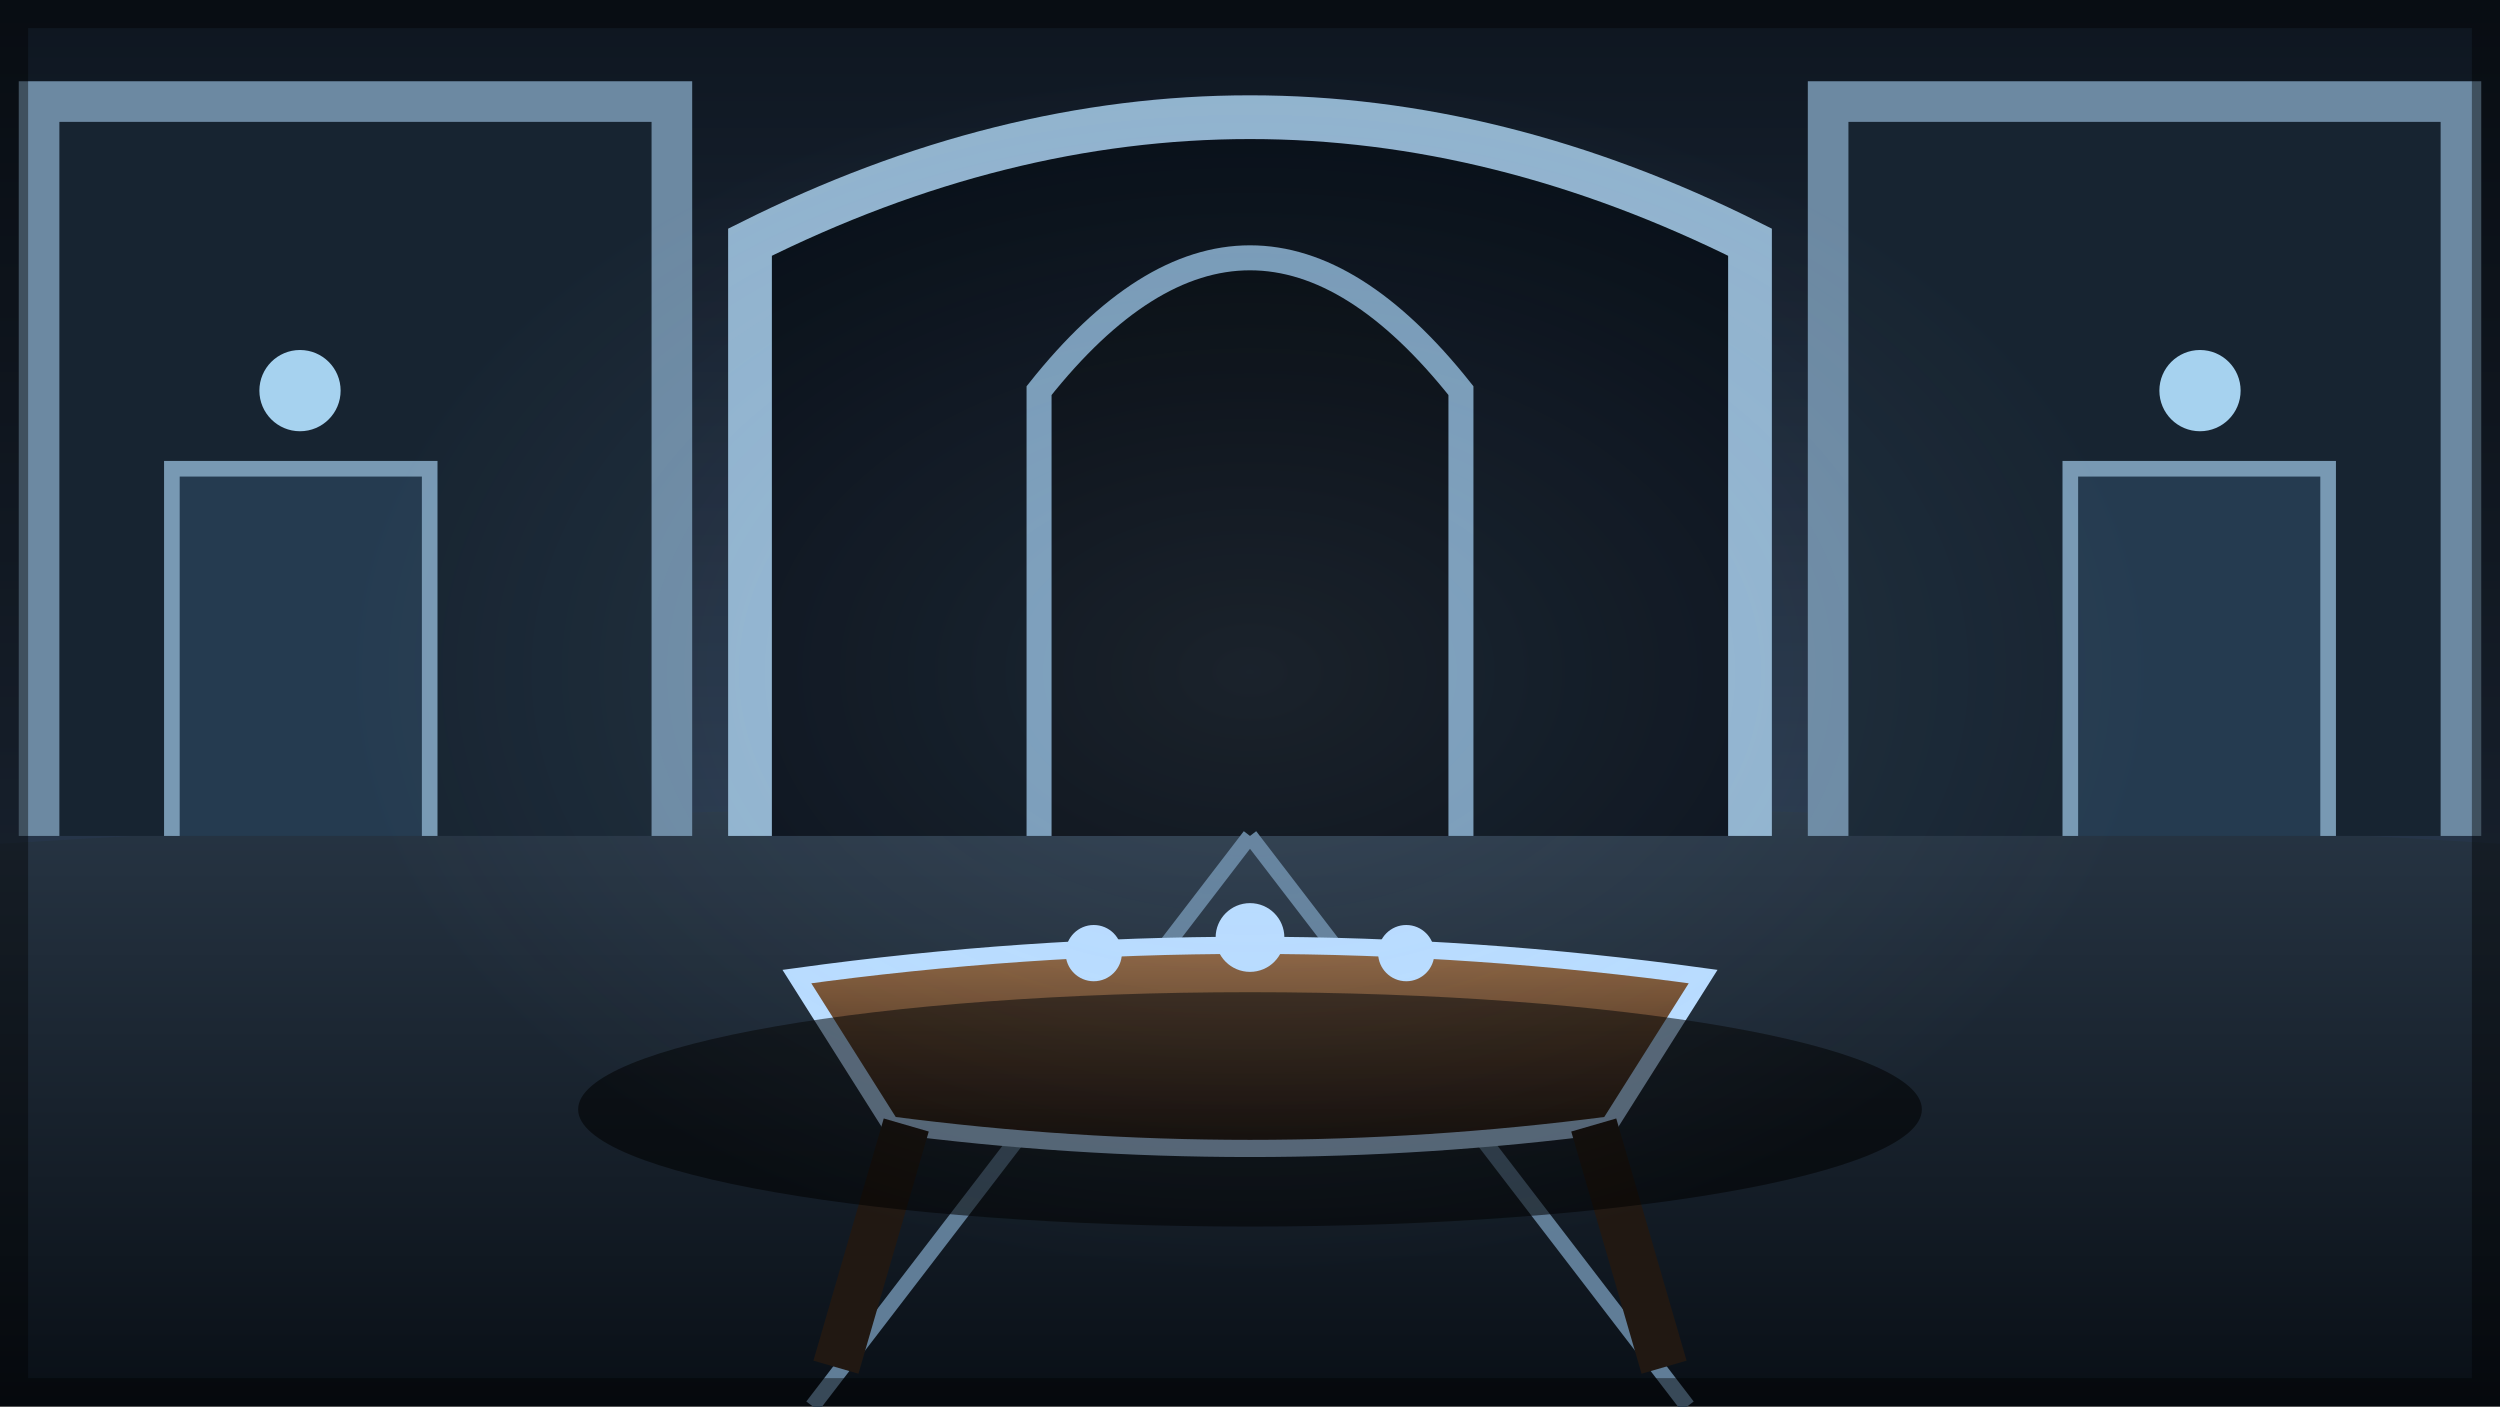
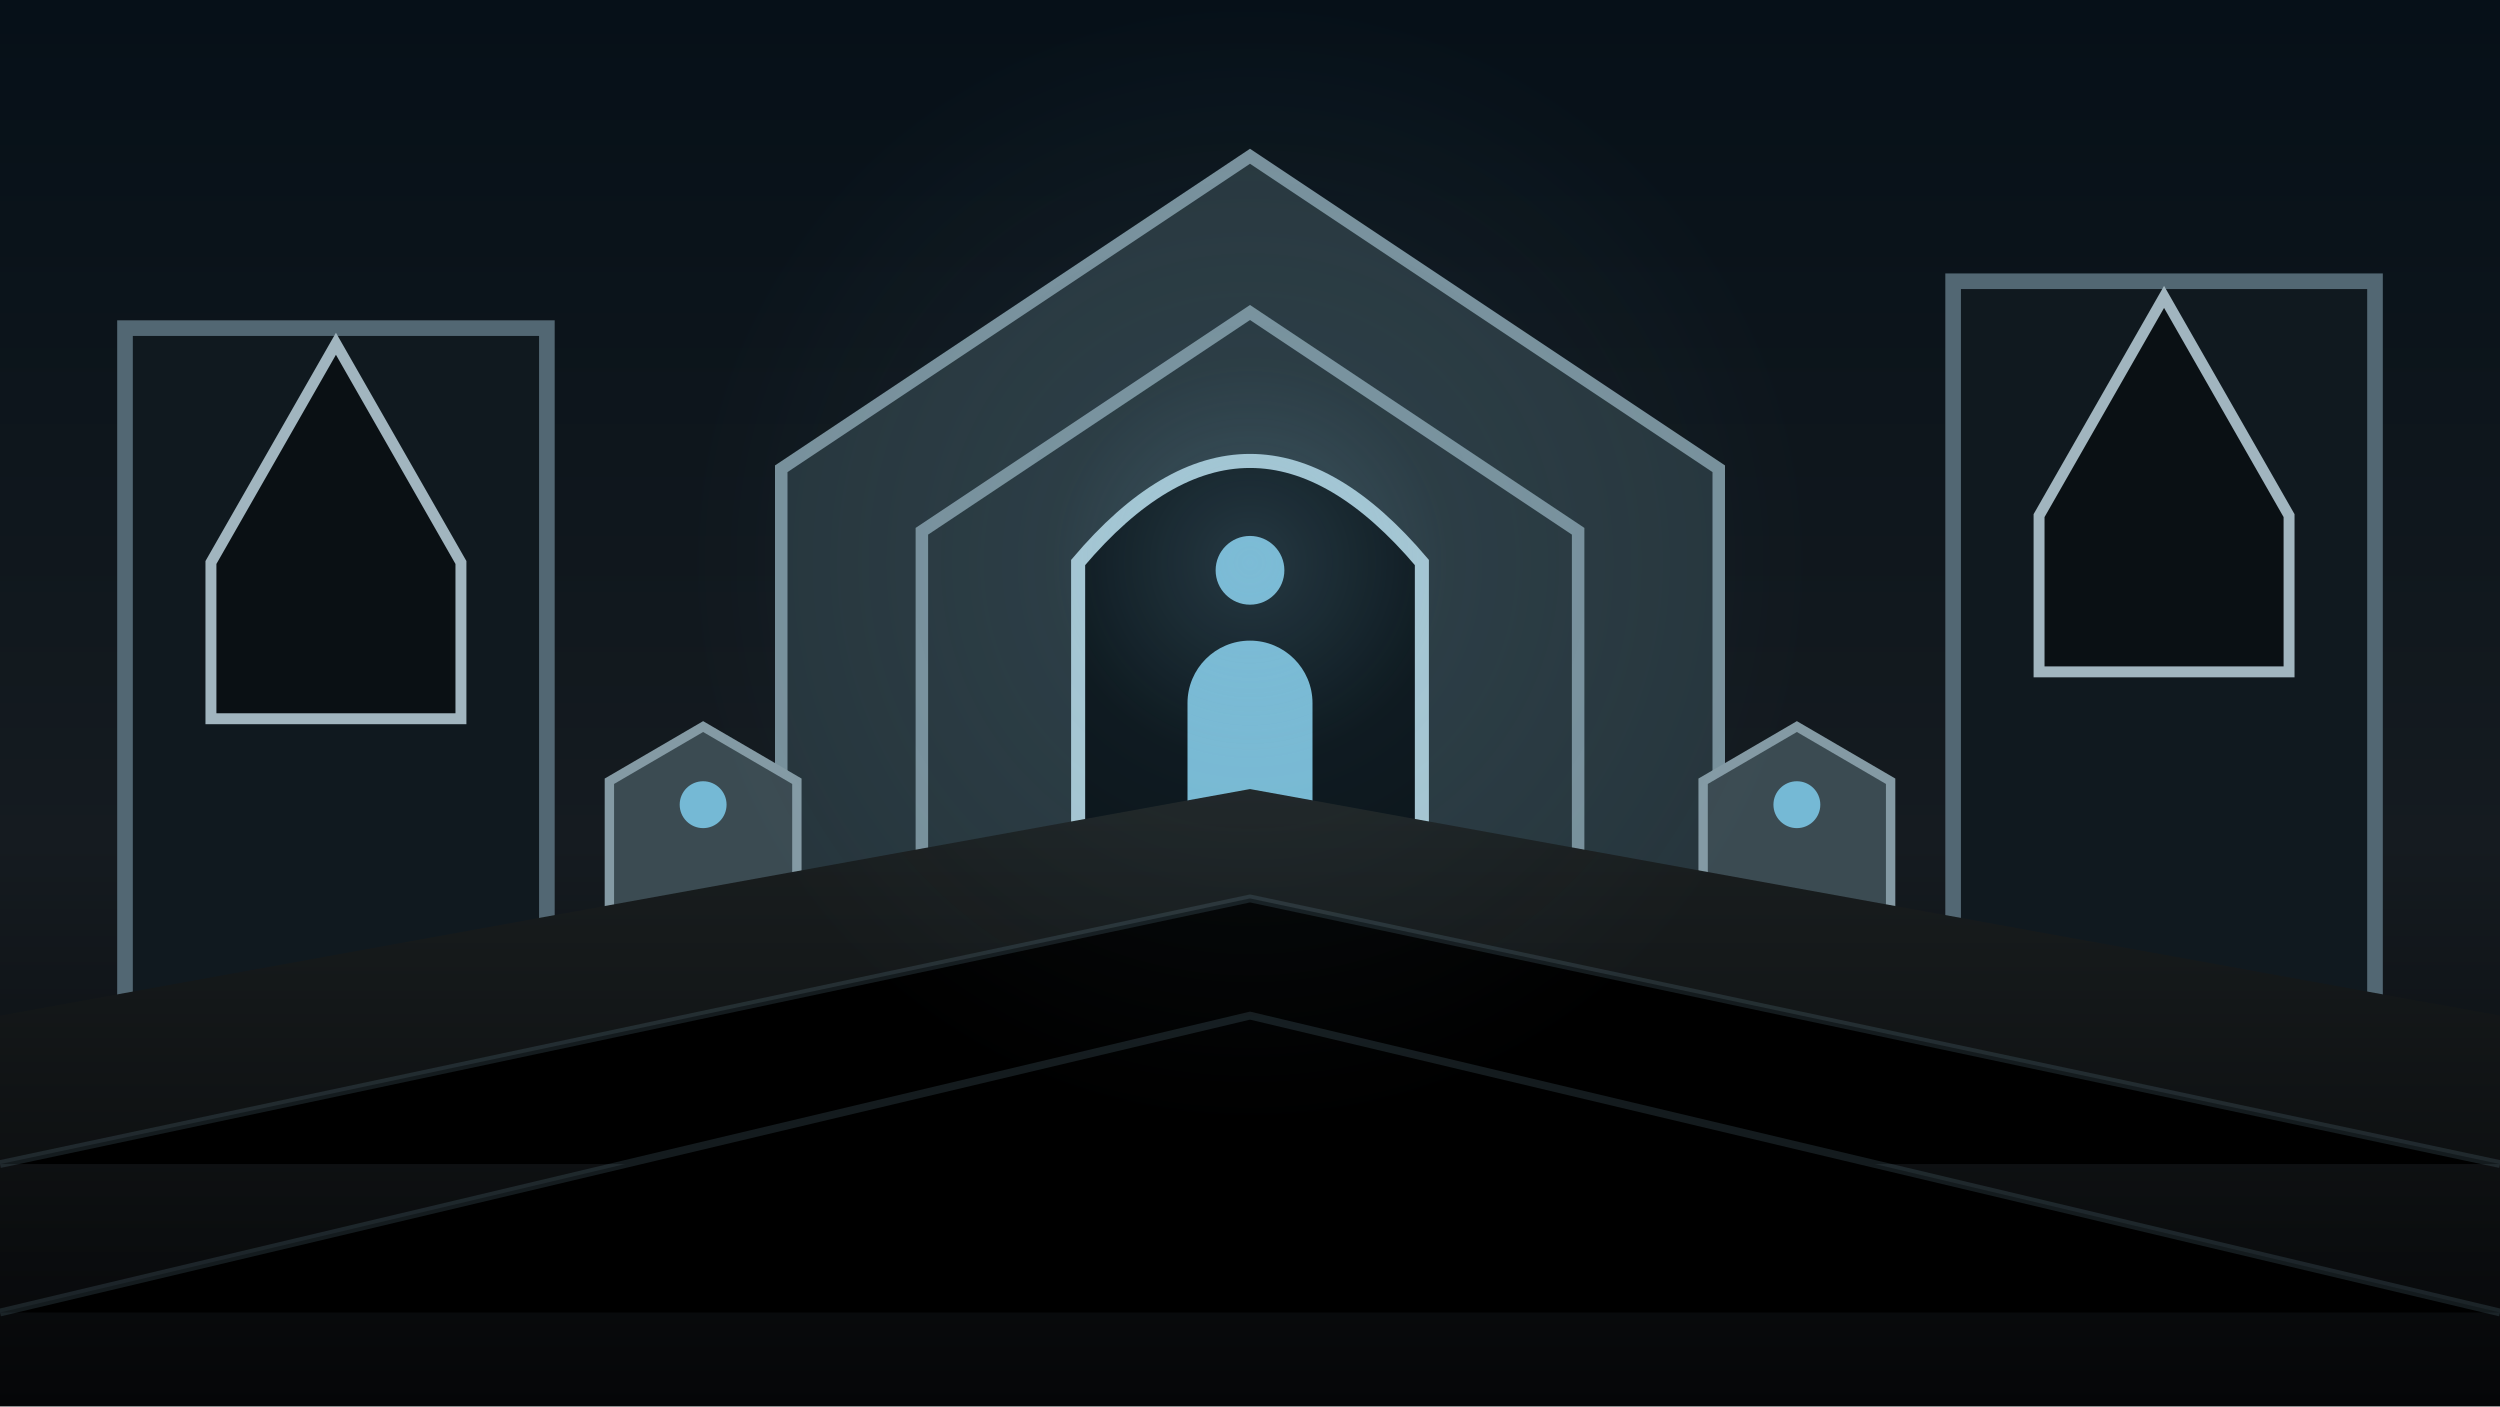
<svg xmlns="http://www.w3.org/2000/svg" viewBox="0 0 1600 900">
  <defs>
-     <linearGradient id="w" x2="0" y2="1">
-       <stop stop-color="#0e1620" />
-       <stop offset=".7" stop-color="#2a3a50" />
-       <stop offset="1" stop-color="#080b0d" />
+     <linearGradient id="bg" x2="0" y2="1">
+       <stop stop-color="#061018" />
+       <stop offset=".6" stop-color="#151b20" />
+       <stop offset="1" stop-color="#050608" />
    </linearGradient>
-     <linearGradient id="f" x2="0" y2="1">
-       <stop stop-color="#273544" />
-       <stop offset="1" stop-color="#090f16" />
+     <linearGradient id="floor" x2="0" y2="1">
+       <stop stop-color="#1b2021" />
+       <stop offset="1" stop-color="#050608" />
    </linearGradient>
-     <linearGradient id="m" x2="0" y2="1">
-       <stop stop-color="#8d613b" />
-       <stop offset="1" stop-color="#24160f" />
+     <linearGradient id="mat" x2="0" y2="1">
+       <stop stop-color="#493728" />
+       <stop offset=".5" stop-color="#1d1714" />
+       <stop offset="1" stop-color="#09090a" />
    </linearGradient>
-     <radialGradient id="g">
-       <stop stop-color="#b9dcff" stop-opacity=".55" />
-       <stop offset="1" stop-color="#b9dcff" stop-opacity="0" />
+     <radialGradient id="light">
+       <stop stop-color="#8bc4df" stop-opacity=".75" />
+       <stop offset=".35" stop-color="#8bc4df" stop-opacity=".2" />
+       <stop offset="1" stop-color="#8bc4df" stop-opacity="0" />
    </radialGradient>
+     <filter id="blur">
+       <feGaussianBlur stdDeviation="14" />
+     </filter>
+     <filter id="soft">
+       <feGaussianBlur stdDeviation="4" />
+     </filter>
+     <pattern id="plank" width="160" height="52" patternUnits="userSpaceOnUse">
+       <path d="M0 50H160" stroke="#c29b68" stroke-opacity=".12" stroke-width="5" />
+       <path d="M20 8C60 0 100 16 150 7" fill="none" stroke="#d5aa73" stroke-opacity=".07" stroke-width="3" />
+     </pattern>
  </defs>
-   <rect width="1600" height="900" fill="url(#w)" />
-   <path d="M0 540Q800 490 1600 540V900H0Z" fill="url(#f)" />
-   <path d="M25 535V65H430V535M1170 535V65H1575V535" fill="#172431" stroke="#6c89a2" stroke-width="26" />
-   <path d="M480 535V155Q800 -5 1120 155V535" fill="#070e17" stroke="#91b3ce" stroke-width="28" />
-   <path d="M665 535V250Q800 80 935 250V535" fill="#04090f" stroke="#789ab6" stroke-width="16" />
-   <g fill="#253b50" stroke="#7899b3" stroke-width="10">
-     <path d="M110 535V300H275V535M1325 535V300H1490V535" />
+   <rect width="1600" height="900" fill="url(#bg)" />
+   <g fill="#10191f" stroke="#526773" stroke-width="10">
+     <path d="M80 650V210H350V650Z" />
+     <path d="M1250 650V180H1520V650Z" />
  </g>
-   <g fill="#a6d2ef">
-     <circle cx="192" cy="250" r="26" />
-     <circle cx="1408" cy="250" r="26" />
+   <g fill="#0a1014" stroke="#a1b5bf" stroke-width="7">
+     <path d="M135 360L215 220L295 360V460H135Z" />
+     <path d="M1305 330L1385 190L1465 330V430H1305Z" />
  </g>
-   <path d="M800 535L520 900M800 535L1080 900" stroke="#607d97" stroke-width="10" />
-   <path d="M510 625Q800 585 1090 625L1030 720Q800 750 570 720Z" fill="url(#m)" stroke="#b9dcff" stroke-width="11" />
-   <path d="M580 720L535 875M1020 720L1065 875" stroke="#211812" stroke-width="30" />
-   <g fill="#b9dcff">
-     <circle cx="700" cy="610" r="18" />
-     <circle cx="800" cy="600" r="22" />
-     <circle cx="900" cy="610" r="18" />
+   <g fill="#26353c" stroke="#78909b" stroke-width="8">
+     <path d="M500 650V300L800 100L1100 300V650Z" />
+     <path d="M590 650V340L800 200L1010 340V650Z" />
  </g>
-   <ellipse cx="800" cy="710" rx="430" ry="75" fill="#000" opacity=".55" />
-   <ellipse cx="800" cy="430" rx="580" ry="390" fill="url(#g)" opacity=".22" />
-   <rect width="1600" height="900" fill="none" stroke="#000" stroke-width="36" stroke-opacity=".42" />
+   <path d="M690 650V360Q800 230 910 360V650Z" fill="#071015" stroke="#a6c6d2" stroke-width="9" />
+   <g fill="#78b9d3">
+     <rect x="760" y="410" width="80" height="160" rx="40" />
+     <circle cx="800" cy="365" r="22" />
+   </g>
+   <g fill="#3b4b52" stroke="#849aa4" stroke-width="6">
+     <path d="M390 650V500L450 465L510 500V650Z" />
+     <path d="M1090 650V500L1150 465L1210 500V650Z" />
+   </g>
+   <g fill="#75b9d5">
+     <circle cx="450" cy="515" r="15" />
+     <circle cx="1150" cy="515" r="15" />
+     <circle cx="800" cy="570" r="18" />
+   </g>
+   <path d="M0 650L800 505L1600 650V900H0Z" fill="url(#floor)" />
+   <path d="M0 745L800 575L1600 745M0 840L800 650L1600 840" stroke="#8ab9c9" stroke-opacity=".15" stroke-width="5" />
+   <circle cx="800" cy="360" r="360" fill="url(#light)" opacity=".3" />
</svg>
